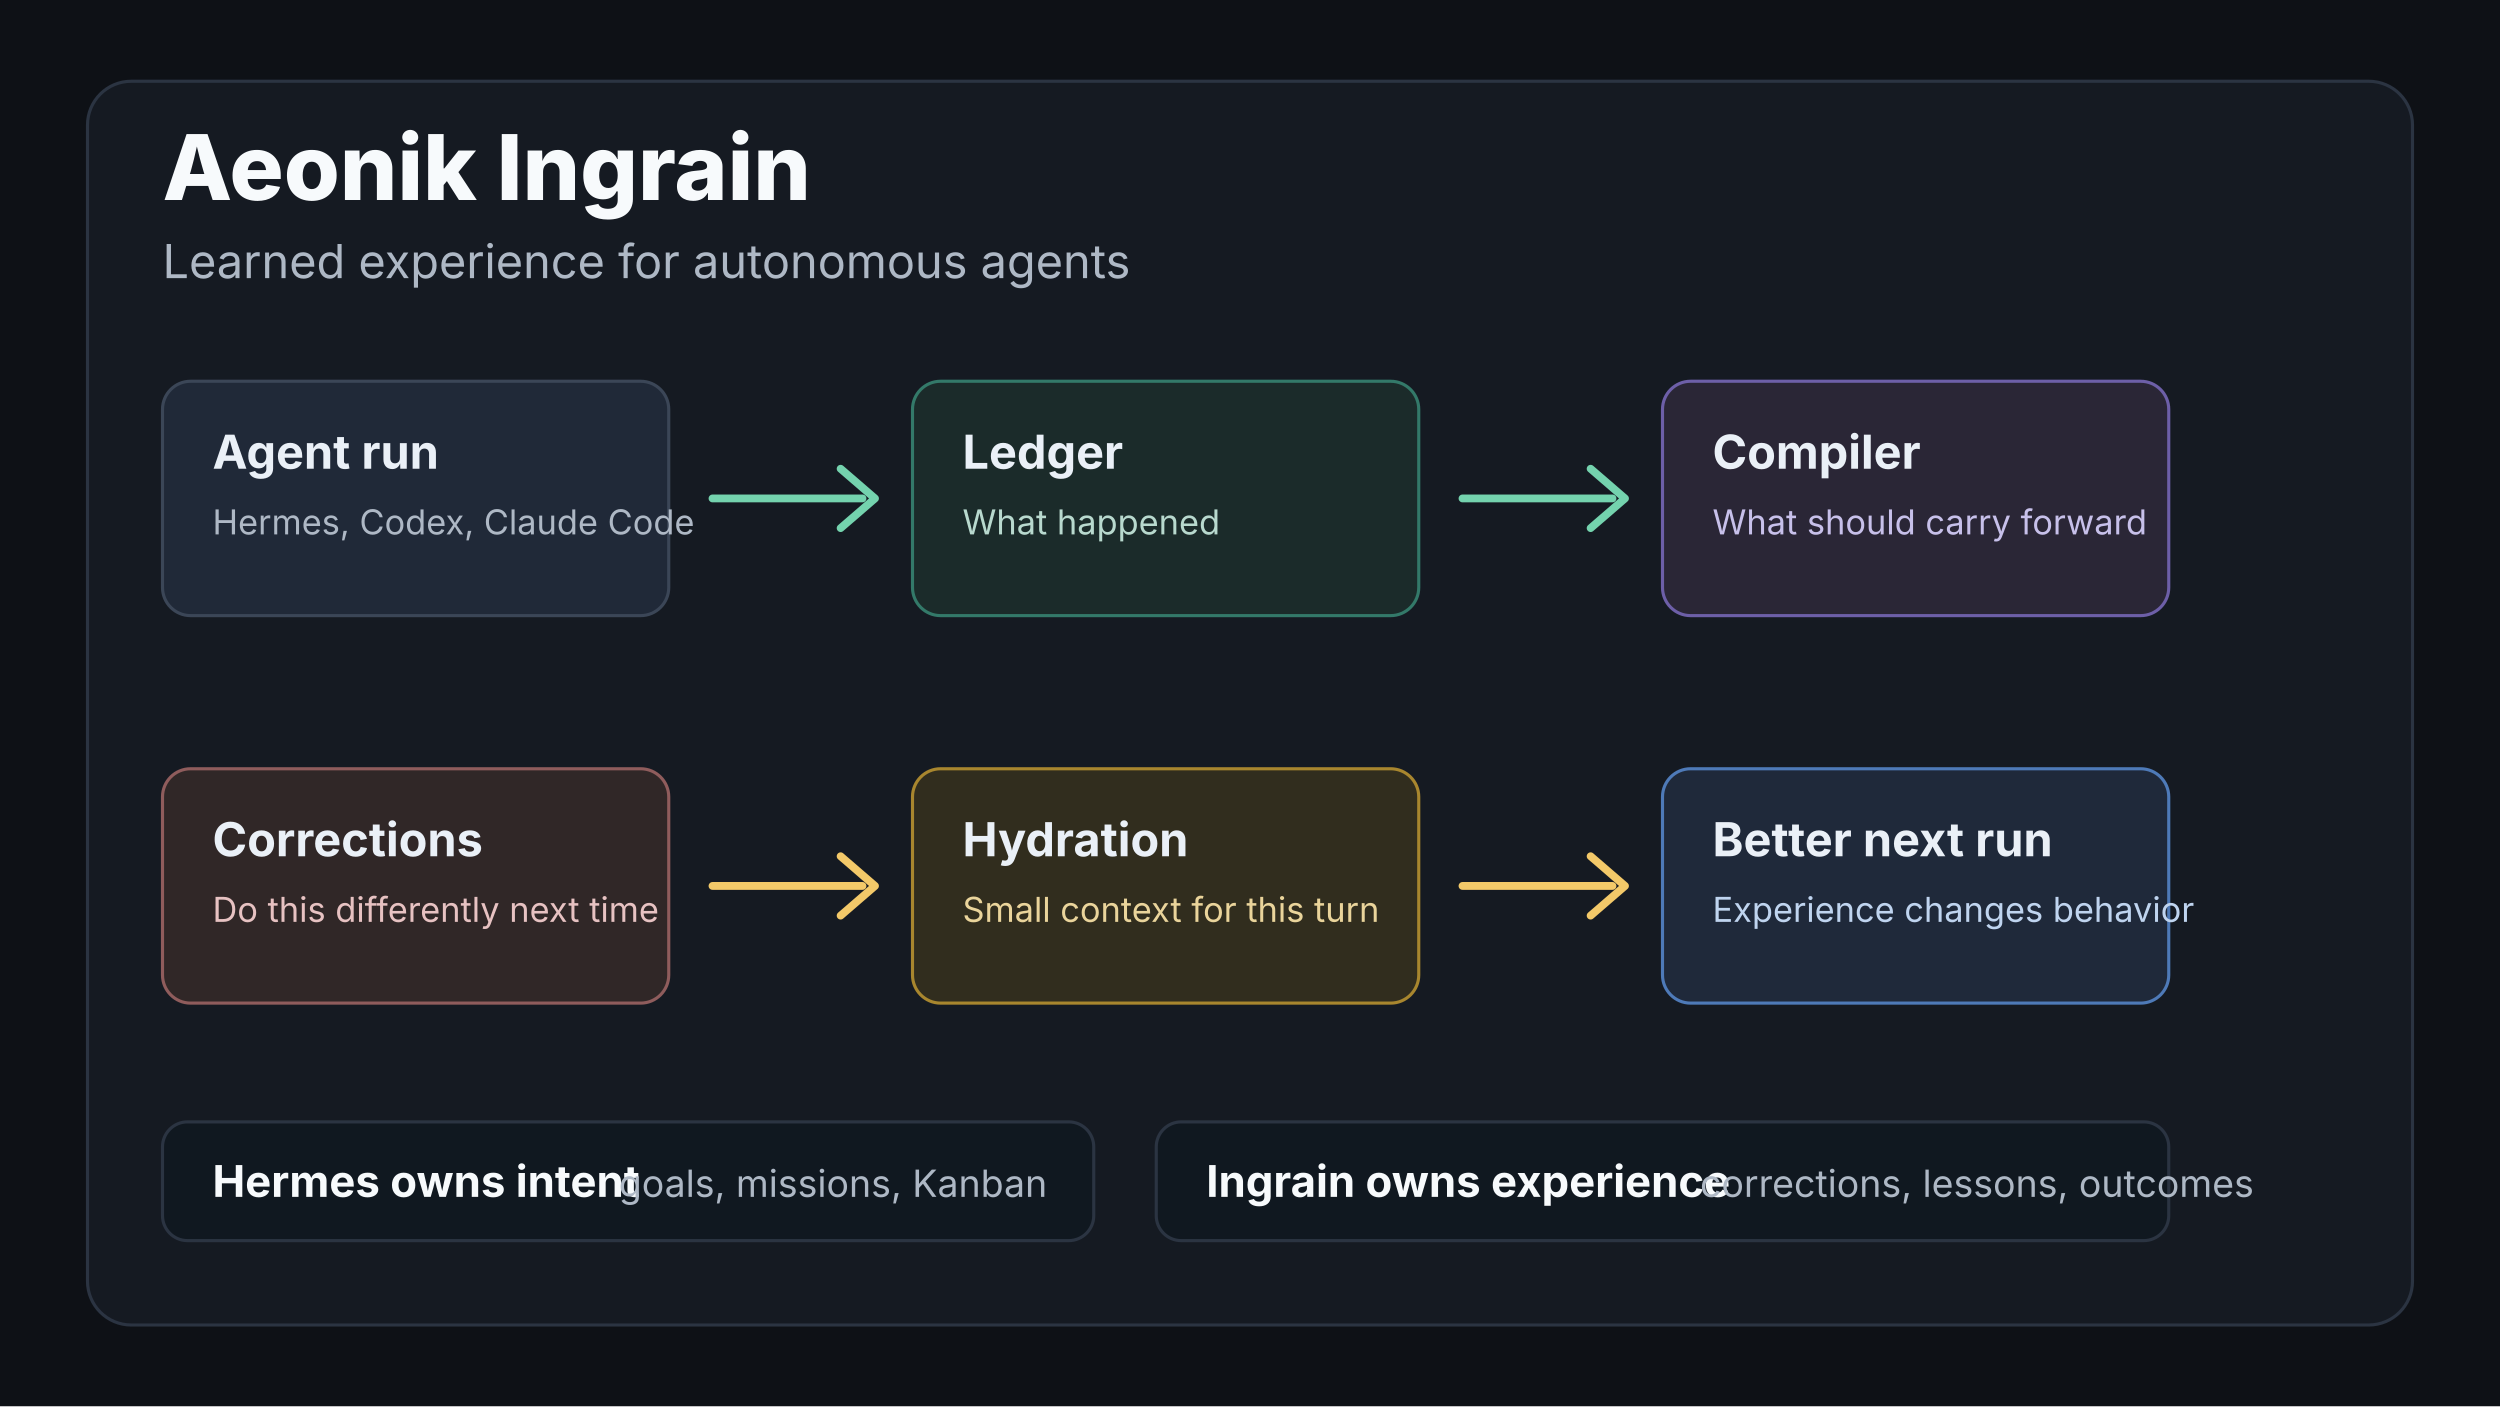
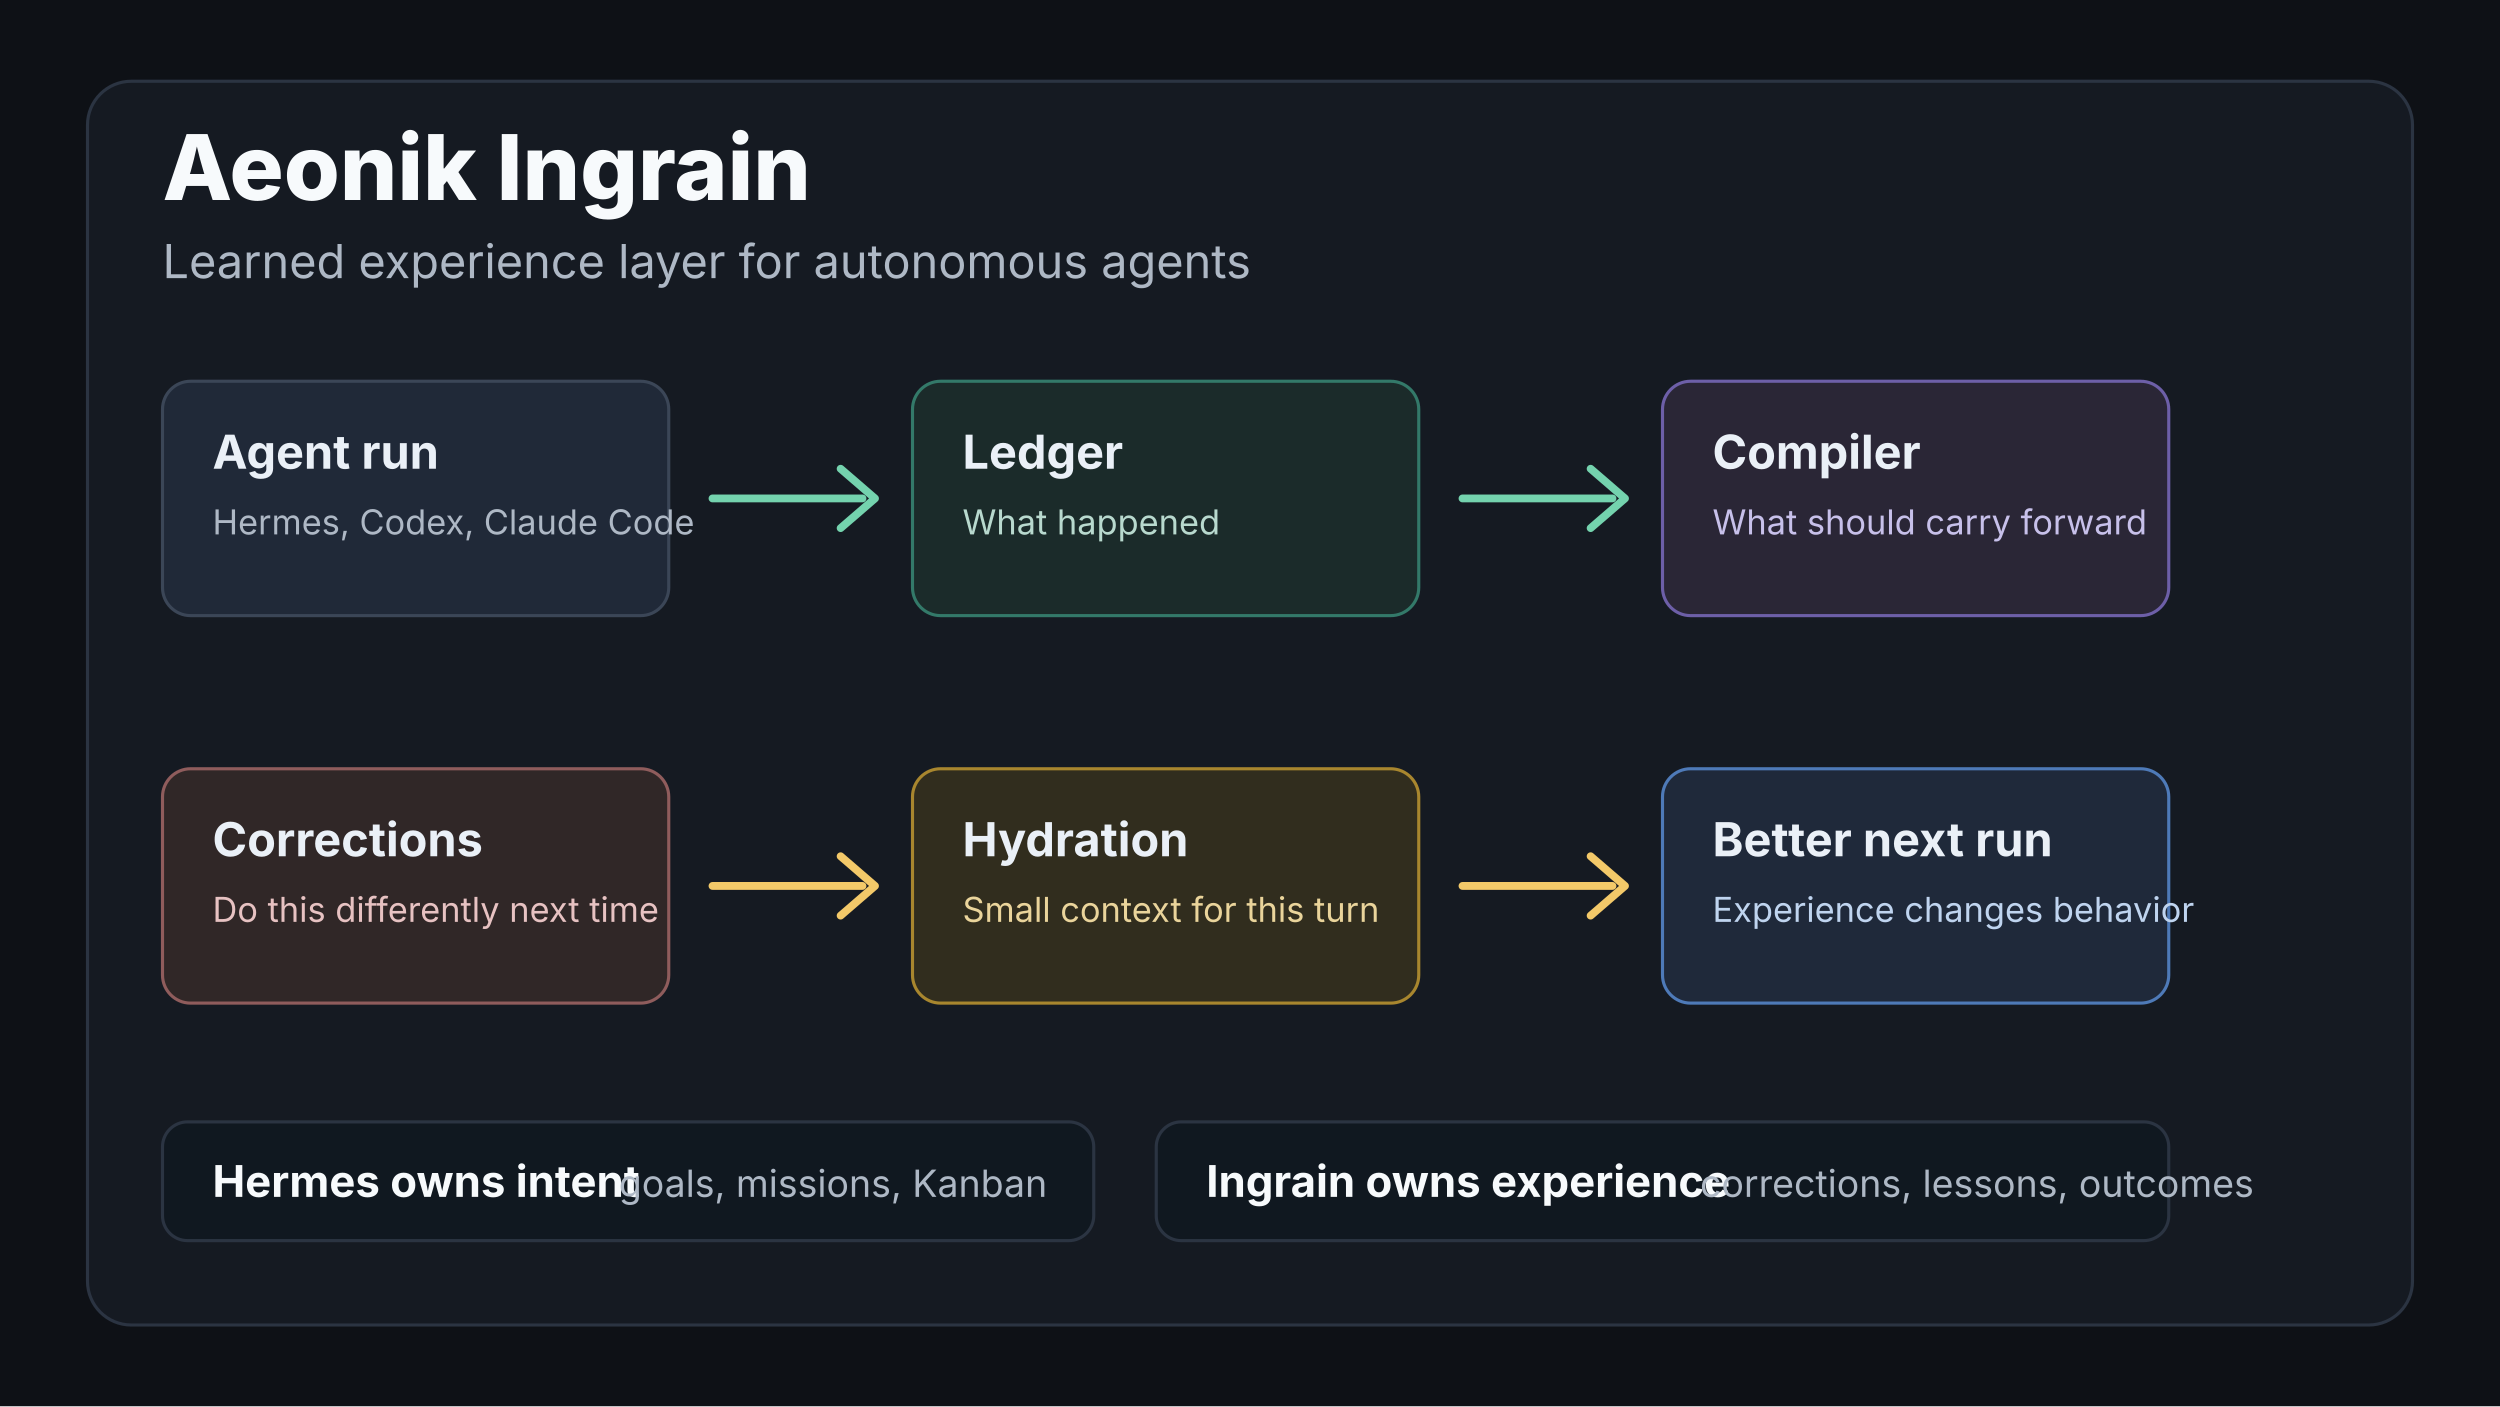
<svg xmlns="http://www.w3.org/2000/svg" width="1600" height="900" viewBox="0 0 1600 900" fill="none" role="img" aria-labelledby="title desc">
  <rect width="1600" height="900" fill="#0E1116" />
  <rect x="56" y="52" width="1488" height="796" rx="28" fill="#151A22" stroke="#2B3442" stroke-width="2" />
  <text x="104" y="128" fill="#F7FAFC" font-family="Inter, Arial, sans-serif" font-size="58" font-weight="760">Aeonik Ingrain</text>
-   <text x="104" y="178" fill="#AEB8C5" font-family="Inter, Arial, sans-serif" font-size="30">Learned experience for autonomous agents</text>
+   <text x="104" y="178" fill="#AEB8C5" font-family="Inter, Arial, sans-serif" font-size="30">Learned experience layer for autonomous agents</text>
  <rect x="104" y="244" width="324" height="150" rx="18" fill="#202938" stroke="#3B4657" stroke-width="2" />
  <text x="136" y="300" fill="#EAF0F7" font-family="Inter, Arial, sans-serif" font-size="30" font-weight="700">Agent run</text>
  <text x="136" y="342" fill="#AEB8C5" font-family="Inter, Arial, sans-serif" font-size="22">Hermes, Codex, Claude Code</text>
  <path d="M456 319H552" stroke="#74D3AE" stroke-width="5" stroke-linecap="round" />
  <path d="M538 300L560 319L538 338" stroke="#74D3AE" stroke-width="5" stroke-linecap="round" stroke-linejoin="round" />
  <rect x="584" y="244" width="324" height="150" rx="18" fill="#1B2B2A" stroke="#337969" stroke-width="2" />
  <text x="616" y="300" fill="#EAF0F7" font-family="Inter, Arial, sans-serif" font-size="30" font-weight="700">Ledger</text>
  <text x="616" y="342" fill="#B8D9CE" font-family="Inter, Arial, sans-serif" font-size="22">What happened</text>
  <path d="M936 319H1032" stroke="#74D3AE" stroke-width="5" stroke-linecap="round" />
  <path d="M1018 300L1040 319L1018 338" stroke="#74D3AE" stroke-width="5" stroke-linecap="round" stroke-linejoin="round" />
  <rect x="1064" y="244" width="324" height="150" rx="18" fill="#2A2636" stroke="#6D5FA8" stroke-width="2" />
  <text x="1096" y="300" fill="#EAF0F7" font-family="Inter, Arial, sans-serif" font-size="30" font-weight="700">Compiler</text>
  <text x="1096" y="342" fill="#C7C0EA" font-family="Inter, Arial, sans-serif" font-size="22">What should carry forward</text>
  <rect x="104" y="492" width="324" height="150" rx="18" fill="#302727" stroke="#8F5C5C" stroke-width="2" />
  <text x="136" y="548" fill="#EAF0F7" font-family="Inter, Arial, sans-serif" font-size="30" font-weight="700">Corrections</text>
  <text x="136" y="590" fill="#E7C2C2" font-family="Inter, Arial, sans-serif" font-size="22">Do this differently next time</text>
  <path d="M456 567H552" stroke="#F3C969" stroke-width="5" stroke-linecap="round" />
  <path d="M538 548L560 567L538 586" stroke="#F3C969" stroke-width="5" stroke-linecap="round" stroke-linejoin="round" />
  <rect x="584" y="492" width="324" height="150" rx="18" fill="#312D1E" stroke="#A8862E" stroke-width="2" />
  <text x="616" y="548" fill="#EAF0F7" font-family="Inter, Arial, sans-serif" font-size="30" font-weight="700">Hydration</text>
  <text x="616" y="590" fill="#EAD49B" font-family="Inter, Arial, sans-serif" font-size="22">Small context for this turn</text>
  <path d="M936 567H1032" stroke="#F3C969" stroke-width="5" stroke-linecap="round" />
  <path d="M1018 548L1040 567L1018 586" stroke="#F3C969" stroke-width="5" stroke-linecap="round" stroke-linejoin="round" />
  <rect x="1064" y="492" width="324" height="150" rx="18" fill="#1F293A" stroke="#4E7AB8" stroke-width="2" />
  <text x="1096" y="548" fill="#EAF0F7" font-family="Inter, Arial, sans-serif" font-size="30" font-weight="700">Better next run</text>
  <text x="1096" y="590" fill="#BFD4EF" font-family="Inter, Arial, sans-serif" font-size="22">Experience changes behavior</text>
  <rect x="104" y="718" width="596" height="76" rx="16" fill="#101820" stroke="#2B3442" stroke-width="2" />
  <text x="136" y="766" fill="#F7FAFC" font-family="Inter, Arial, sans-serif" font-size="28" font-weight="700">Hermes owns intent</text>
  <text x="396" y="766" fill="#AEB8C5" font-family="Inter, Arial, sans-serif" font-size="24">goals, missions, Kanban</text>
  <rect x="740" y="718" width="648" height="76" rx="16" fill="#101820" stroke="#2B3442" stroke-width="2" />
  <text x="772" y="766" fill="#F7FAFC" font-family="Inter, Arial, sans-serif" font-size="28" font-weight="700">Ingrain owns experience</text>
  <text x="1088" y="766" fill="#AEB8C5" font-family="Inter, Arial, sans-serif" font-size="24">corrections, lessons, outcomes</text>
</svg>
